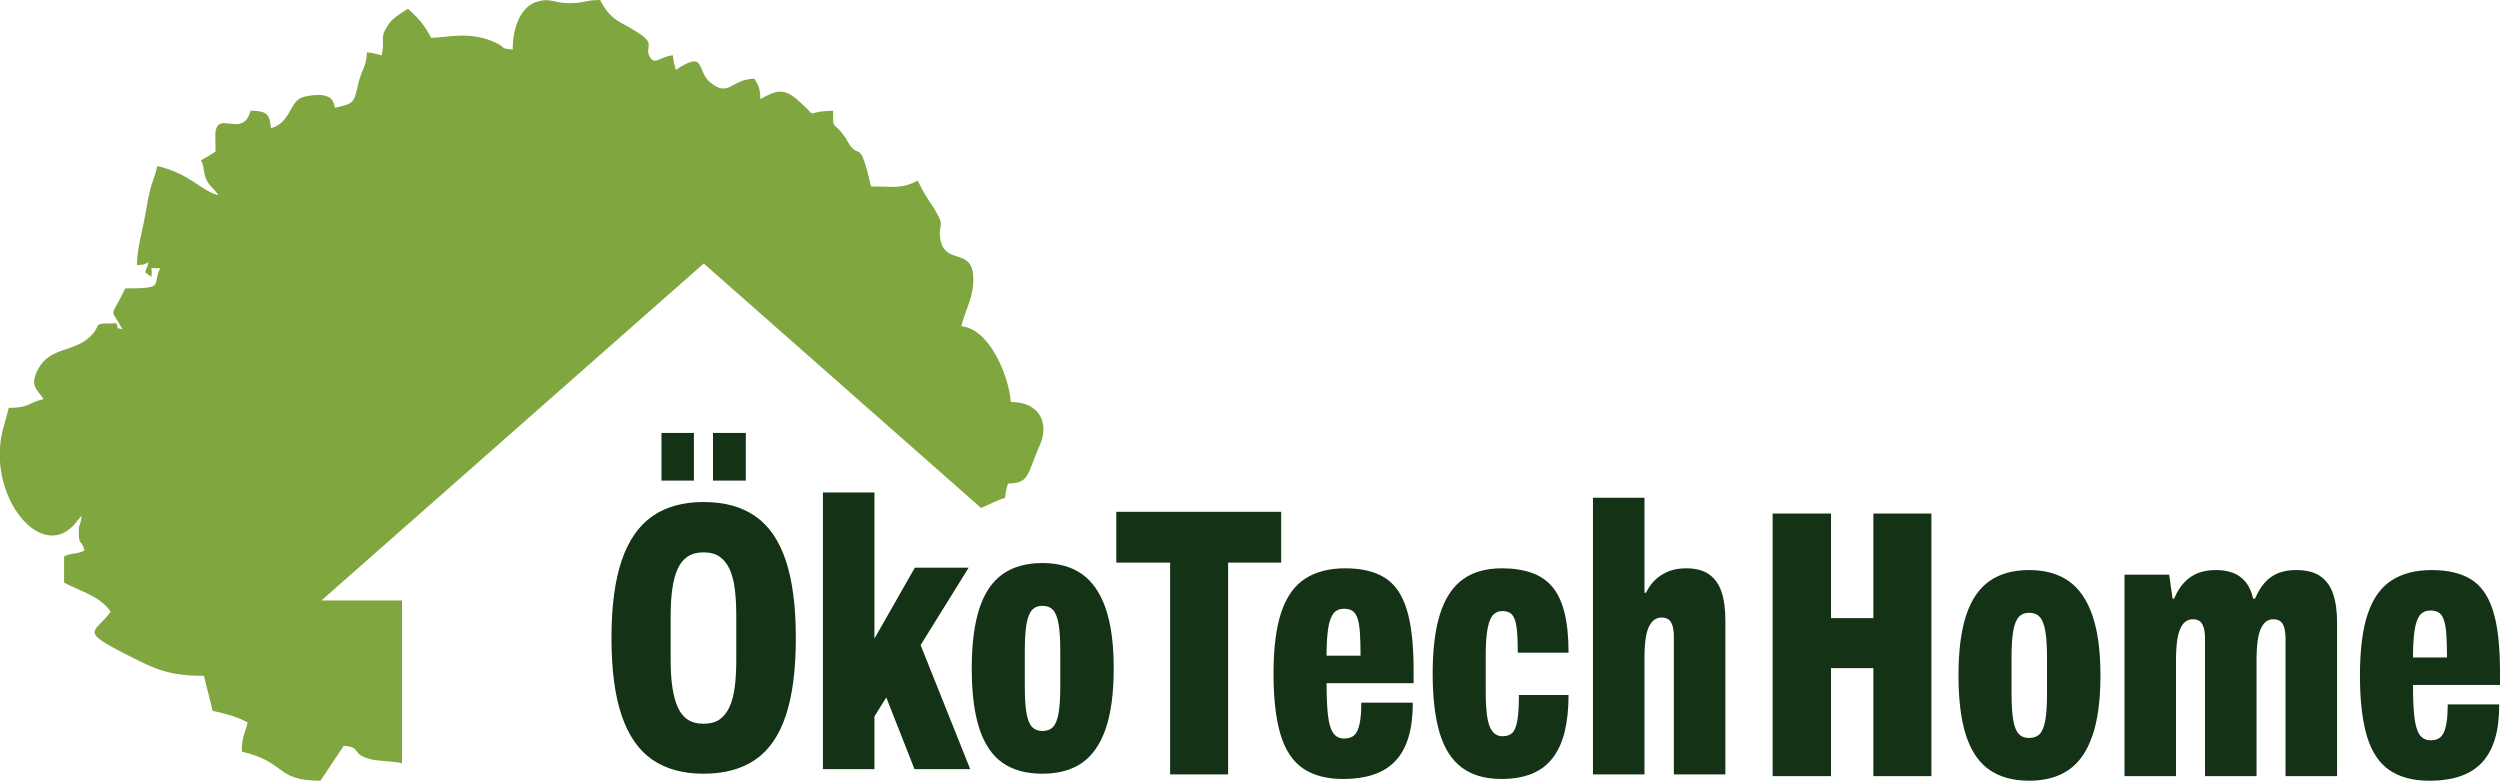
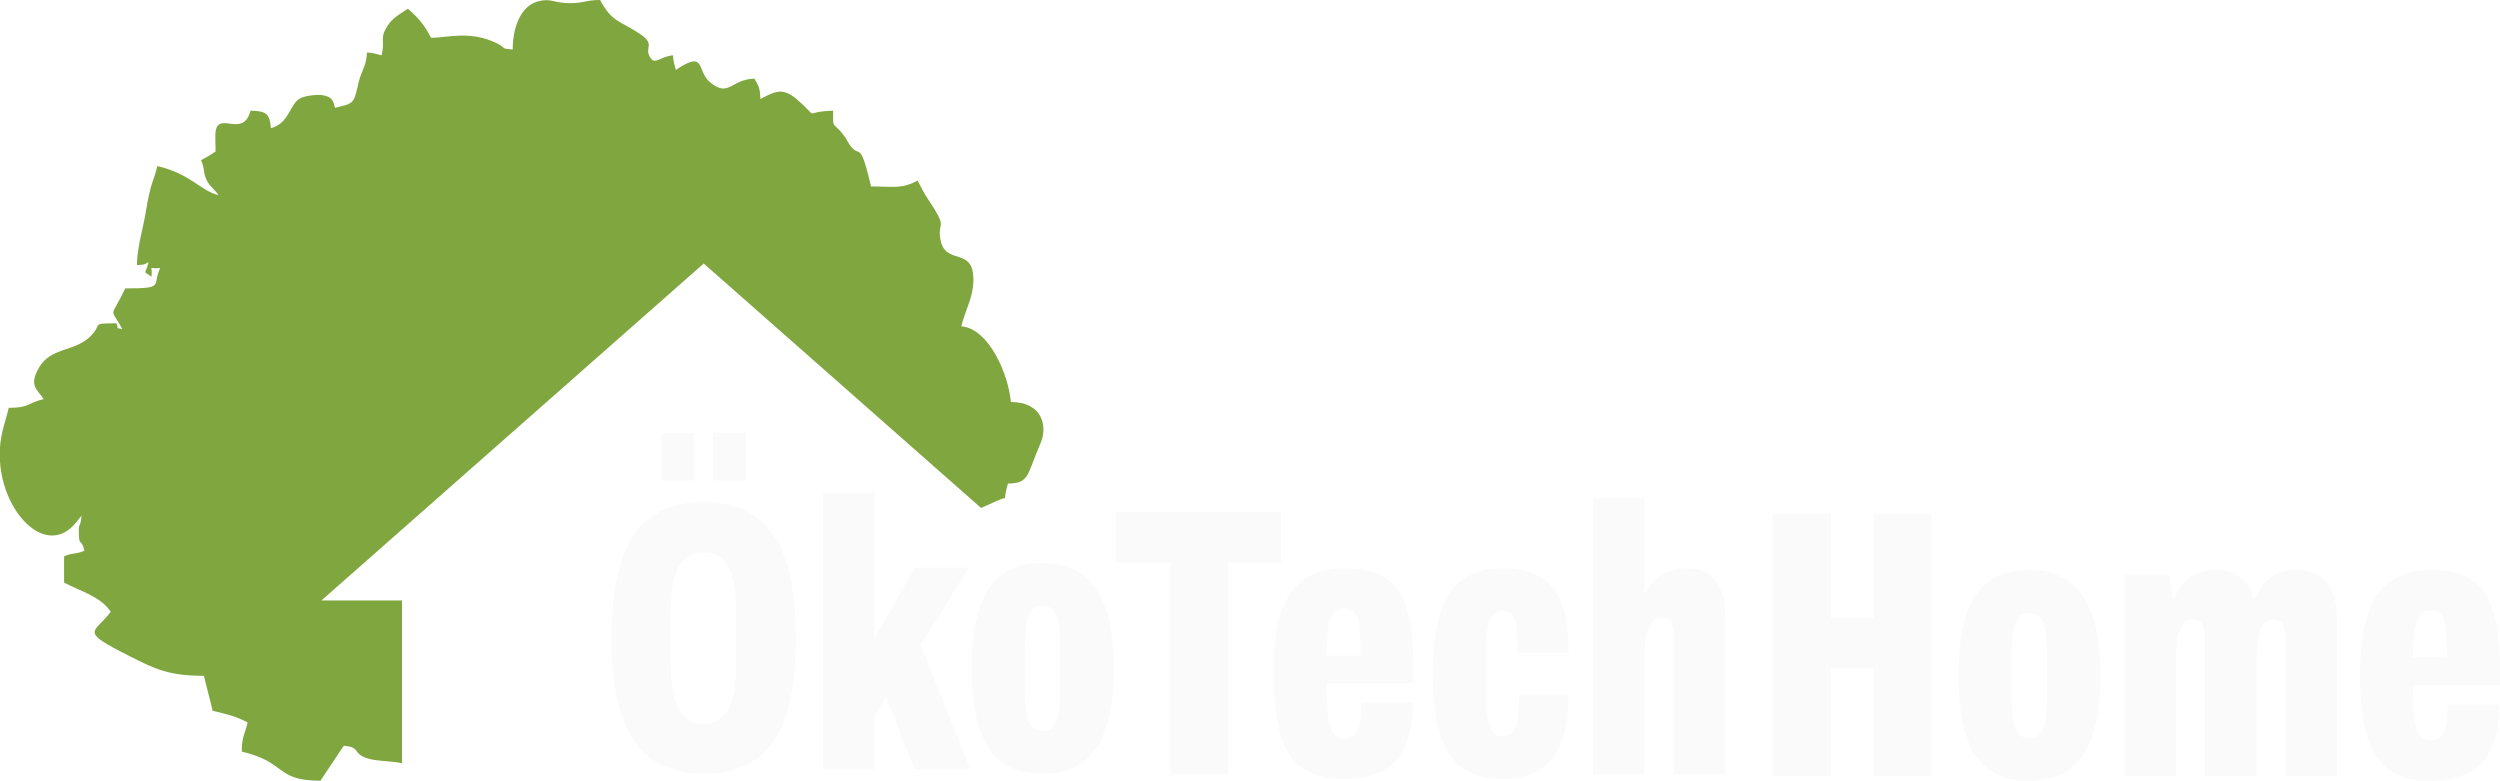
<svg xmlns="http://www.w3.org/2000/svg" viewBox="0 0 928.41 289.93">
  <defs>
    <style type="text/css">
   
    /* Jelrajz: Fern (a márkapaletta elsődleges zöldje) — mindkét témán él.
-        Szóvédjegy: Forest. A VILÁGOS változat.
+        Szóvédjegy: Forest. A SÖTÉT változat.

       Itt korábban egy `@media (prefers-color-scheme:dark)` váltotta a
       szóvédjegyet. Ez azóta hibás, hogy a téma a látogató választásán múlik:
       az `img`-ként betöltött SVG a saját médialekérdezését látja, a
       dokumentum `data-theme` attribútumát nem — sötét témára váltva világos
       rendszeren olvashatatlan sötétzöld felirat maradt volna. A két témához
       ezért két rajz tartozik, és a fejléc CSS-e választ (app.css 5.12c).
       Lásd _web/COMPONENTS.md 17. */
    .fil0 {fill:#80A640}
-     .fil1 {fill:#133216}
+     .fil1 {fill:#FAFAFA}
   
  </style>
  </defs>
  <g id="Layer_x0020_1">
    <path class="fil0" d="M0 171.46l0 -5.36c0.4,-5.82 2.07,-9.58 3.25,-14.64 7.82,0 6.83,-1.82 12.98,-3.25 -2.48,-3.7 -5.55,-4.99 -1.84,-11.54 4.37,-7.72 12.93,-5.96 18.86,-11.47 5.36,-4.98 -0.16,-5.12 10.02,-5.12 0.96,2.57 -0.64,1.42 2.17,2.17 -4.61,-8.71 -4.65,-3.2 1.08,-15.15 14.98,0 9.83,-1 12.98,-7.57 -4.86,0.53 -2.71,-1.62 -3.24,3.24 -3.52,-2.57 -2.24,-0.47 -1.09,-5.41 -2.28,1.1 -0.97,0.8 -4.32,1.09 0,-6.27 2.25,-13.41 3.24,-19.48 1.94,-11.89 2.86,-11.01 4.33,-17.31 12.29,2.87 16.3,9.33 22.72,10.82 -1.63,-2.42 -3.15,-3.14 -4.31,-5.43 -1.6,-3.16 -0.64,-4.34 -2.18,-7.55 2.41,-1.28 3.25,-1.8 5.41,-3.24 0,-1.66 -0.22,-6.3 0.02,-7.62 1.35,-7.32 10.2,2.78 12.96,-7.53 5.8,0.13 7.11,0.98 7.57,6.49 6.78,-1.81 6.89,-8.67 10.67,-10.99 1.89,-1.16 7,-1.55 8.38,-1.29 3.65,0.69 3.95,1.73 4.75,4.71 6.73,-1.57 6.88,-1.5 8.41,-7.82 0.44,-1.87 0.3,-1.72 0.88,-3.45 1.18,-3.55 2.19,-4.24 2.61,-9.29 2.92,0.25 2.94,0.51 5.41,1.08 1.45,-6.2 -0.92,-5.95 2.09,-10.82 1.91,-3.09 4.74,-4.54 7.65,-6.48 3.96,3.44 6.06,5.92 8.65,10.81 6.28,-0.14 14.58,-2.7 24.1,1.87 4.28,2.06 1.19,2.04 6.19,2.46 0,-7.89 2.78,-16.05 9.29,-17.85 4.79,-1.32 5.72,0.5 11.27,0.62 5.88,0.12 6.3,-1.16 11.9,-1.16 4.29,8.12 7.21,7.6 14.59,12.46 6.11,4.03 1.88,4.98 3.8,8.53 1.92,3.57 3.63,-0.02 8.65,-0.44 0.25,2.93 0.51,2.95 1.08,5.41 11.33,-7.58 7.54,0.31 12.75,4.62 6.99,5.78 7.68,-1.17 16.46,-1.37 1.52,2.87 2.07,3.14 2.17,7.57 5.71,-3.02 8.44,-4.35 13.77,0.28 8.9,7.75 1.28,4.32 13.27,4.05 0,6.57 -0.36,4.15 2.94,7.88l1.87 2.46c0.12,0.21 0.23,0.51 0.35,0.73 4.83,8.57 4.35,-2.52 8.91,17.06 8.64,0 11.32,1 17.31,-2.17 1.46,2.76 1.98,4.09 3.88,6.94 7.5,11.17 3.64,7.98 4.47,14.24 1.52,11.52 13.51,1.97 12.25,17.69 -0.41,5.09 -3.2,10.2 -4.38,15.23 10.33,0.85 17.55,18.02 18.4,28.12 11.75,0 13.73,9.04 11.02,15.32 -5.22,12.13 -4.12,14.8 -12.11,14.97 -0.57,2.47 -0.84,2.49 -1.08,5.41 -1.07,-0.09 -6.31,2.58 -8.9,3.65l-102.99 -90.78 -141.98 125.14 11.63 0 18.3 0 0 60.44c-3.79,-0.88 -8.92,-0.67 -12.38,-1.68 -6.46,-1.9 -2.55,-4.25 -9.25,-4.81l-8.66 12.98c-16.95,0 -12.4,-6.9 -29.21,-10.82 0,-5.64 1.15,-6.46 2.17,-10.82 -4.33,-2.28 -7.67,-3.08 -12.99,-4.32 -1.03,-4.46 -2.29,-8.88 -3.24,-12.99 -13.23,0 -18.36,-2.66 -27.41,-7.21 -19.54,-9.82 -13.2,-8.41 -7.21,-16.59 -3.87,-5.77 -11.04,-7.5 -17.31,-10.81l0 -9.74c3.13,-1.5 4.44,-0.66 7.57,-2.16 -1.38,-5.19 -1.92,-0.97 -2.1,-6.46 -0.13,-4.06 0.65,-2.07 1.02,-6.53l-1.46 1.79c-0.95,1.14 -0.52,0.75 -1.48,1.77 -10.61,11.35 -26.06,-4.33 -27.35,-23.58z" />
    <path class="fil1" d="M658.29 288.23l0 -97.51 21.68 0 0 38.84 15.73 0 0 -38.84 21.55 0 0 97.51 -21.55 0 0 -40.11 -15.73 0 0 40.11 -21.68 0zm-271.2 -0.9c-5.95,0 -10.87,-1.34 -14.74,-4.03 -3.87,-2.7 -6.75,-6.93 -8.64,-12.69 -1.89,-5.76 -2.84,-13.23 -2.84,-22.39 0,-9.07 0.95,-16.49 2.84,-22.25 1.89,-5.77 4.77,-10.02 8.64,-12.76 3.87,-2.74 8.79,-4.11 14.74,-4.11 5.95,0 10.87,1.37 14.74,4.11 3.87,2.74 6.8,6.99 8.79,12.76 1.98,5.76 2.97,13.18 2.97,22.25 0,9.16 -0.99,16.63 -2.97,22.39 -1.99,5.76 -4.92,9.99 -8.79,12.69 -3.87,2.69 -8.79,4.03 -14.74,4.03zm0 -15.87c1.7,0 3.02,-0.5 3.97,-1.49 0.94,-0.99 1.63,-2.69 2.05,-5.1 0.43,-2.41 0.64,-5.74 0.64,-9.99l0 -13.04c0,-4.35 -0.21,-7.72 -0.64,-10.13 -0.42,-2.41 -1.11,-4.14 -2.05,-5.18 -0.95,-1.03 -2.27,-1.55 -3.97,-1.55 -1.61,0 -2.88,0.52 -3.83,1.55 -0.94,1.04 -1.63,2.77 -2.05,5.18 -0.43,2.41 -0.64,5.78 -0.64,10.13l0 13.04c0,4.25 0.21,7.58 0.64,9.99 0.42,2.41 1.11,4.11 2.05,5.1 0.95,0.99 2.22,1.49 3.83,1.49zm-81.49 14.17l0 -102.75 19.13 0 0 54.28 15.02 -26.36 19.99 0 -17.86 28.77 18.42 46.06 -20.69 0 -10.48 -26.64 -4.4 7.09 0 19.55 -19.13 0zm-44.36 1.7c-7.56,0 -13.87,-1.72 -18.92,-5.17 -5.06,-3.45 -8.86,-8.88 -11.41,-16.3 -2.55,-7.41 -3.83,-17.07 -3.83,-28.98 0,-11.81 1.28,-21.42 3.83,-28.84 2.55,-7.42 6.35,-12.87 11.41,-16.37 5.05,-3.5 11.36,-5.24 18.92,-5.24 7.75,0 14.15,1.74 19.2,5.24 5.06,3.5 8.84,8.95 11.34,16.37 2.5,7.42 3.76,17.03 3.76,28.84 0,11.91 -1.26,21.57 -3.76,28.98 -2.5,7.42 -6.28,12.85 -11.34,16.3 -5.05,3.45 -11.45,5.17 -19.2,5.17zm0 -18.56c2.46,0 4.44,-0.52 5.95,-1.56 1.51,-1.04 2.74,-2.58 3.69,-4.61 0.94,-2.03 1.6,-4.51 1.98,-7.44 0.38,-2.93 0.57,-6.33 0.57,-10.2l0 -16.16c0,-3.87 -0.19,-7.27 -0.57,-10.2 -0.38,-2.93 -1.04,-5.39 -1.98,-7.37 -0.95,-1.99 -2.18,-3.5 -3.69,-4.54 -1.51,-1.04 -3.49,-1.56 -5.95,-1.56 -2.36,0 -4.32,0.52 -5.88,1.56 -1.56,1.04 -2.79,2.55 -3.69,4.54 -0.89,1.98 -1.56,4.44 -1.98,7.37 -0.43,2.93 -0.64,6.33 -0.64,10.2l0 16.16c0,3.87 0.21,7.27 0.64,10.2 0.42,2.93 1.09,5.41 1.98,7.44 0.9,2.03 2.13,3.57 3.69,4.61 1.56,1.04 3.52,1.56 5.88,1.56zm-15.59 -90.28l0 -17.72 12.05 0 0 17.72 -12.05 0zm19.13 0l0 -17.72 12.19 0 0 17.72 -12.19 0zm326.79 109.09l0 -102.75 19.13 0 0 35.29 0.56 0c1.04,-2.08 2.27,-3.76 3.69,-5.03 1.42,-1.28 3.05,-2.27 4.89,-2.98 1.84,-0.71 3.94,-1.06 6.31,-1.06 3.59,0 6.44,0.76 8.57,2.27 2.13,1.51 3.66,3.68 4.61,6.52 0.94,2.83 1.41,6.37 1.41,10.63l0 57.11 -19.13 0 0 -51.16c0,-1.04 -0.07,-1.99 -0.21,-2.84 -0.14,-0.85 -0.38,-1.6 -0.71,-2.26 -0.33,-0.67 -0.8,-1.16 -1.42,-1.49 -0.61,-0.33 -1.34,-0.5 -2.19,-0.5 -1.52,0 -2.77,0.62 -3.76,1.84 -0.99,1.23 -1.68,2.96 -2.06,5.18 -0.37,2.22 -0.56,4.89 -0.56,8l0 43.23 -19.13 0zm-34.02 1.7c-5.95,0 -10.82,-1.39 -14.6,-4.18 -3.78,-2.79 -6.54,-7.06 -8.29,-12.83 -1.74,-5.76 -2.62,-13.13 -2.62,-22.1 0,-9.07 0.92,-16.49 2.77,-22.26 1.84,-5.76 4.65,-10.01 8.43,-12.75 3.78,-2.74 8.6,-4.11 14.45,-4.11 4.16,0 7.82,0.54 10.99,1.63 3.16,1.09 5.76,2.83 7.79,5.24 2.03,2.41 3.54,5.63 4.54,9.64 0.99,4.02 1.49,8.95 1.49,14.81l-18.85 0c0,-3.97 -0.15,-7.06 -0.43,-9.28 -0.28,-2.22 -0.83,-3.8 -1.63,-4.75 -0.8,-0.94 -2.01,-1.42 -3.61,-1.42 -1.42,0 -2.58,0.48 -3.48,1.42 -0.89,0.95 -1.58,2.62 -2.05,5.03 -0.47,2.41 -0.71,5.88 -0.71,10.42l0 13.18c0,3.4 0.17,6.35 0.5,8.86 0.33,2.5 0.97,4.39 1.91,5.67 0.94,1.27 2.22,1.91 3.83,1.91 1.6,0 2.83,-0.43 3.68,-1.28 0.85,-0.85 1.47,-2.41 1.84,-4.67 0.38,-2.27 0.57,-5.39 0.57,-9.36l18.43 0c0,5.2 -0.48,9.73 -1.42,13.61 -0.95,3.87 -2.44,7.13 -4.47,9.78 -2.03,2.64 -4.63,4.6 -7.79,5.88 -3.17,1.27 -6.92,1.91 -11.27,1.91zm-58.81 0c-6.05,0 -10.99,-1.3 -14.81,-3.9 -3.83,-2.59 -6.62,-6.78 -8.37,-12.54 -1.74,-5.76 -2.62,-13.32 -2.62,-22.67 0,-9.55 0.97,-17.18 2.91,-22.89 1.93,-5.72 4.89,-9.85 8.86,-12.4 3.96,-2.55 8.92,-3.83 14.88,-3.83 5.95,0 10.79,1.13 14.52,3.4 3.74,2.27 6.48,6.14 8.22,11.62 1.75,5.48 2.63,13.09 2.63,22.82l0 4.82 -32.32 0c0,4.82 0.17,8.74 0.5,11.76 0.33,3.03 0.97,5.25 1.91,6.66 0.95,1.42 2.32,2.13 4.11,2.13 1.23,0 2.25,-0.24 3.05,-0.71 0.8,-0.47 1.44,-1.23 1.91,-2.27 0.47,-1.04 0.83,-2.41 1.06,-4.11 0.24,-1.7 0.36,-3.78 0.36,-6.23l19.13 0c0,4.91 -0.52,9.14 -1.56,12.68 -1.04,3.54 -2.62,6.47 -4.75,8.79 -2.12,2.31 -4.81,4.04 -8.07,5.17 -3.26,1.13 -7.11,1.7 -11.55,1.7zm-6.1 -45.78l12.62 0c0,-3.3 -0.08,-6.07 -0.22,-8.29 -0.14,-2.22 -0.42,-4.01 -0.85,-5.38 -0.42,-1.37 -1.04,-2.34 -1.84,-2.91 -0.8,-0.56 -1.87,-0.85 -3.19,-0.85 -1.79,0 -3.14,0.62 -4.04,1.84 -0.9,1.23 -1.53,3.12 -1.91,5.67 -0.38,2.55 -0.57,5.86 -0.57,9.92zm-58.1 44.08l0 -78.66 -19.99 0 0 -18.85 61.23 0 0 18.85 -19.7 0 0 78.66 -21.54 0zm467.66 2.35c-6.05,0 -10.99,-1.3 -14.81,-3.9 -3.83,-2.6 -6.62,-6.78 -8.37,-12.54 -1.74,-5.76 -2.62,-13.32 -2.62,-22.68 0,-9.54 0.97,-17.17 2.91,-22.88 1.93,-5.72 4.89,-9.85 8.86,-12.4 3.96,-2.56 8.92,-3.83 14.88,-3.83 5.95,0 10.79,1.13 14.52,3.4 3.74,2.27 6.48,6.14 8.22,11.62 1.75,5.48 2.62,13.09 2.62,22.82l0 4.82 -32.31 0c0,4.82 0.17,8.74 0.5,11.76 0.33,3.02 0.97,5.24 1.91,6.66 0.95,1.42 2.32,2.13 4.11,2.13 1.23,0 2.25,-0.24 3.05,-0.71 0.8,-0.47 1.44,-1.23 1.91,-2.27 0.47,-1.04 0.83,-2.41 1.06,-4.11 0.24,-1.7 0.36,-3.78 0.36,-6.23l19.13 0c0,4.91 -0.52,9.14 -1.56,12.68 -1.04,3.54 -2.62,6.47 -4.75,8.79 -2.12,2.31 -4.81,4.04 -8.07,5.17 -3.26,1.13 -7.11,1.7 -11.55,1.7zm-6.1 -45.78l12.62 0c0,-3.3 -0.08,-6.07 -0.22,-8.29 -0.14,-2.22 -0.42,-4.01 -0.85,-5.38 -0.42,-1.37 -1.04,-2.34 -1.84,-2.91 -0.8,-0.56 -1.87,-0.85 -3.19,-0.85 -1.79,0 -3.14,0.62 -4.04,1.84 -0.9,1.23 -1.53,3.12 -1.91,5.67 -0.38,2.55 -0.57,5.86 -0.57,9.92zm-107.14 44.08l0 -74.83 16.58 0 1.28 8.93 0.56 0c1.04,-2.46 2.29,-4.47 3.76,-6.02 1.46,-1.56 3.16,-2.72 5.1,-3.48 1.94,-0.75 4.13,-1.13 6.59,-1.13 3.97,0 7.09,0.9 9.35,2.69 2.27,1.8 3.78,4.44 4.54,7.94l0.71 0c1.04,-2.46 2.27,-4.47 3.68,-6.02 1.42,-1.56 3.07,-2.72 4.96,-3.48 1.89,-0.75 4.11,-1.13 6.66,-1.13 3.78,0 6.76,0.75 8.93,2.27 2.18,1.51 3.76,3.68 4.75,6.52 0.99,2.83 1.49,6.37 1.49,10.63l0 57.11 -19.13 0 0 -51.16c0,-1.04 -0.07,-1.99 -0.22,-2.84 -0.14,-0.85 -0.37,-1.6 -0.7,-2.26 -0.34,-0.67 -0.81,-1.16 -1.42,-1.49 -0.62,-0.33 -1.35,-0.5 -2.2,-0.5 -1.51,0 -2.74,0.62 -3.68,1.84 -0.95,1.23 -1.61,2.96 -1.99,5.18 -0.38,2.22 -0.56,4.89 -0.56,8l0 43.23 -19.14 0 0 -51.16c0,-1.04 -0.07,-1.99 -0.21,-2.84 -0.14,-0.85 -0.38,-1.6 -0.71,-2.26 -0.33,-0.67 -0.78,-1.16 -1.35,-1.49 -0.56,-0.33 -1.32,-0.5 -2.26,-0.5 -1.51,0 -2.74,0.62 -3.69,1.84 -0.94,1.23 -1.6,2.96 -1.98,5.18 -0.38,2.22 -0.57,4.89 -0.57,8l0 43.23 -19.13 0zm-35.43 1.7c-5.95,0 -10.87,-1.35 -14.74,-4.04 -3.88,-2.69 -6.76,-6.92 -8.65,-12.68 -1.89,-5.77 -2.83,-13.23 -2.83,-22.4 0,-9.07 0.94,-16.48 2.83,-22.25 1.89,-5.76 4.77,-10.01 8.65,-12.75 3.87,-2.74 8.79,-4.11 14.74,-4.11 5.95,0 10.86,1.37 14.74,4.11 3.87,2.74 6.8,6.99 8.78,12.75 1.99,5.77 2.98,13.18 2.98,22.25 0,9.17 -0.99,16.63 -2.98,22.4 -1.98,5.76 -4.91,9.99 -8.78,12.68 -3.88,2.69 -8.79,4.04 -14.74,4.04zm0 -15.87c1.7,0 3.02,-0.5 3.97,-1.49 0.94,-0.99 1.63,-2.69 2.05,-5.1 0.43,-2.41 0.64,-5.74 0.64,-9.99l0 -13.04c0,-4.35 -0.21,-7.73 -0.64,-10.14 -0.42,-2.41 -1.11,-4.13 -2.05,-5.17 -0.95,-1.04 -2.27,-1.56 -3.97,-1.56 -1.61,0 -2.88,0.52 -3.83,1.56 -0.94,1.04 -1.63,2.76 -2.05,5.17 -0.43,2.41 -0.64,5.79 -0.64,10.14l0 13.04c0,4.25 0.21,7.58 0.64,9.99 0.42,2.41 1.11,4.11 2.05,5.1 0.95,0.99 2.22,1.49 3.83,1.49z" />
  </g>
</svg>
